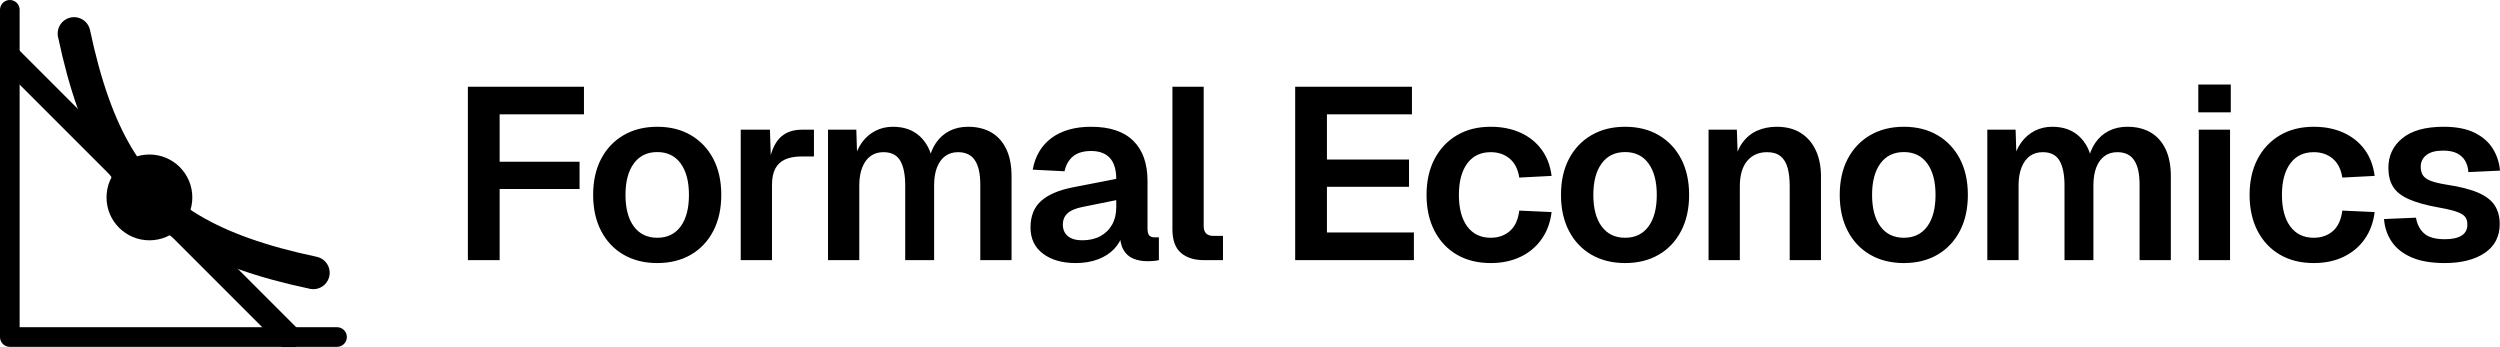
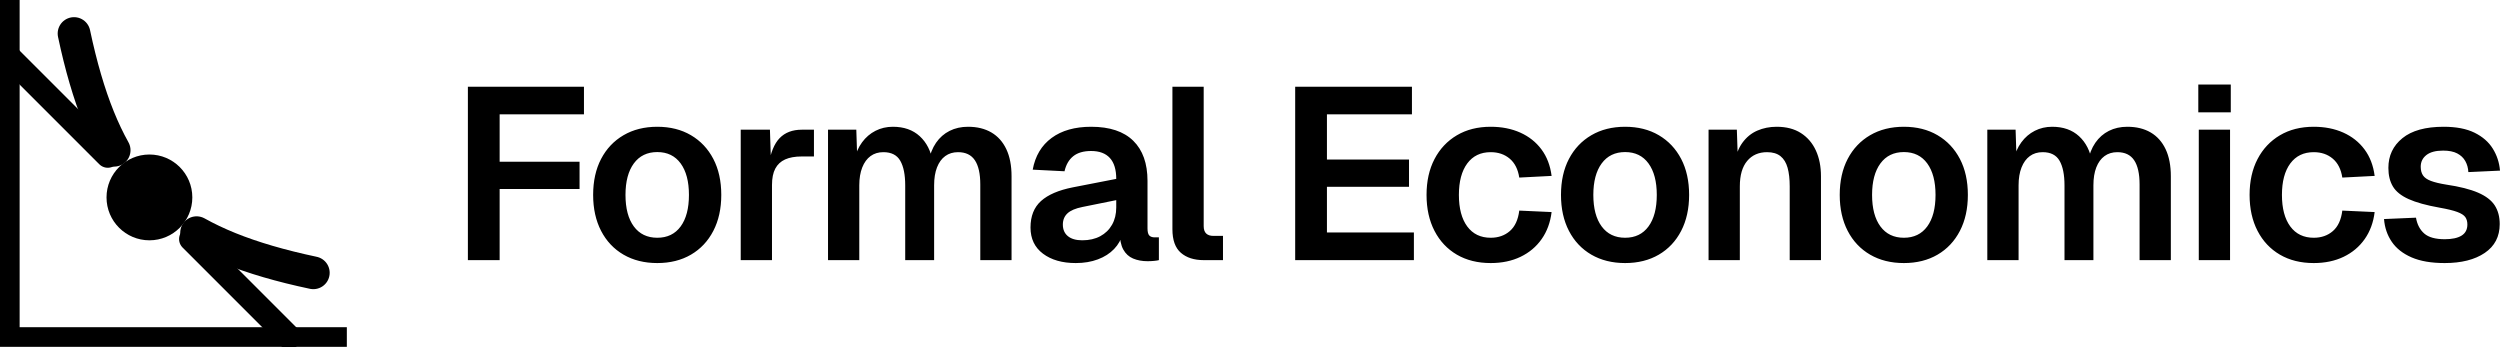
<svg xmlns="http://www.w3.org/2000/svg" viewBox="0 -988.515 9500.295 1318.02" role="img" aria-label="Formal Economics">
  <g transform="translate(-239.012 -1199.896) scale(55.263)">
    <g fill="none" stroke-linecap="round" stroke-linejoin="round">
-       <path d="M5 4.5V27H27.5" stroke="currentColor" stroke-width="1.35" />
-       <path d="M5 7.8L24.2 27" stroke="currentColor" stroke-width="1.65" />
-       <path d="M9.416 6.13C9.797 7.931 10.227 9.5 10.721 10.89C11.214 12.28 11.771 13.491 12.411 14.564C13.05 15.637 13.772 16.572 14.6 17.4C15.428 18.228 16.363 18.95 17.436 19.589C18.509 20.229 19.72 20.786 21.11 21.279C22.5 21.773 24.069 22.203 25.87 22.584" stroke="currentColor" stroke-width="2.25" />
+       <path d="M5 4.5V27H27.5" stroke="currentColor" stroke-width="1.35" stroke-linecap="square" stroke-linejoin="miter" />
+       <path d="M5 7.8L11.736 14.536M17.464 20.264L24.2 27" stroke="currentColor" stroke-width="1.65" />
+       <path d="M9.416 6.13C9.654 7.256 9.912 8.291 10.192 9.248C10.472 10.206 10.774 11.086 11.103 11.9C11.433 12.715 11.788 13.463 12.175 14.156M17.844 19.825C18.537 20.212 19.285 20.567 20.1 20.897C20.914 21.226 21.794 21.528 22.752 21.808C23.709 22.088 24.744 22.346 25.87 22.584" stroke="currentColor" stroke-width="2.25" />
    </g>
    <circle cx="14.6" cy="17.4" r="2.95" fill="currentColor" />
  </g>
  <path transform="translate(1778.02 0)" d="M0 0L0 -659.01L441.094 -659.01L441.094 -553.958L55.156 -553.958L120.677 -621.51L120.677 -319.297L55.156 -373.88L424.375 -373.88L424.375 -270.286L55.156 -270.286L120.677 -324.87L120.677 0ZM0 0M719.738 11.146C670.858 11.146 628.097 0.495 591.457 -20.781C554.842 -42.083 526.431 -72.187 506.248 -111.094C486.092 -150.026 475.988 -195.599 475.988 -247.839C475.988 -300.417 486.092 -346.042 506.248 -384.635C526.431 -423.255 554.842 -453.281 591.457 -474.687C628.097 -496.094 670.858 -506.797 719.738 -506.797C768.618 -506.797 811.3 -496.094 847.733 -474.687C884.191 -453.281 912.498 -423.255 932.681 -384.635C952.837 -346.042 962.915 -300.417 962.915 -247.839C962.915 -195.599 952.837 -150.026 932.681 -111.094C912.498 -72.187 884.191 -42.083 847.733 -20.781C811.3 0.495 768.618 11.146 719.738 11.146ZM719.738 -85.026C757.967 -85.026 787.576 -99.349 808.566 -127.995C829.556 -156.641 840.05 -196.589 840.05 -247.839C840.05 -298.828 829.556 -338.698 808.566 -367.474C787.576 -396.25 757.967 -410.651 719.738 -410.651C681.509 -410.651 651.795 -396.25 630.623 -367.474C609.478 -338.698 598.905 -298.828 598.905 -247.839C598.905 -196.589 609.478 -156.641 630.623 -127.995C651.795 -99.349 681.509 -85.026 719.738 -85.026ZM719.738 -85.026M1036.807 0L1036.807 -495.651L1147.822 -495.651L1152.276 -357.917L1142.64 -360.339C1150.062 -407.865 1164.072 -442.292 1184.671 -463.646C1205.27 -484.974 1233.421 -495.651 1269.046 -495.651L1315.088 -495.651L1315.088 -393.932L1268.864 -393.932C1243.369 -393.932 1222.302 -390.182 1205.661 -382.708C1189.02 -375.208 1176.52 -363.568 1168.161 -347.812C1159.802 -332.031 1155.635 -311.25 1155.635 -285.521L1155.635 0ZM1036.807 0M1368.548 0L1368.548 -495.651L1476.048 -495.651L1479.954 -374.245L1468.079 -379.453C1474.121 -406.172 1484.121 -428.984 1498.053 -447.865C1511.959 -466.719 1528.964 -481.276 1548.99 -491.484C1569.043 -501.693 1591.074 -506.797 1615.084 -506.797C1657.037 -506.797 1691.048 -494.844 1717.089 -470.964C1743.157 -447.083 1759.694 -414.479 1766.751 -373.125L1750.423 -372.943C1755.865 -401.901 1765.423 -426.25 1779.095 -445.99C1792.767 -465.755 1809.954 -480.807 1830.605 -491.198C1851.282 -501.589 1874.615 -506.797 1900.605 -506.797C1935.136 -506.797 1964.72 -499.583 1989.329 -485.182C2013.964 -470.755 2032.897 -449.557 2046.152 -421.589C2059.381 -393.62 2065.996 -359.349 2065.996 -318.75L2065.996 0L1947.194 0L1947.194 -287.552C1947.194 -328.385 1940.319 -359.062 1926.595 -379.531C1912.845 -400.026 1891.569 -410.26 1862.714 -410.26C1843.782 -410.26 1827.558 -405.312 1813.99 -395.417C1800.449 -385.521 1790.032 -371.198 1782.714 -352.448C1775.423 -333.698 1771.751 -310.964 1771.751 -284.219L1771.751 0L1661.881 0L1661.881 -284.219C1661.881 -324.687 1655.631 -355.807 1643.131 -377.578C1630.605 -399.375 1609.199 -410.26 1578.886 -410.26C1559.954 -410.26 1543.704 -405.312 1530.162 -395.417C1516.621 -385.521 1506.1 -371.094 1498.6 -352.161C1491.126 -333.229 1487.376 -310.573 1487.376 -284.219L1487.376 0ZM1368.548 0M2310.112 11.146C2258.627 11.146 2217.091 -0.729 2185.476 -24.505C2153.835 -48.255 2138.028 -81.432 2138.028 -124.01C2138.028 -167.083 2151.335 -200.625 2177.95 -224.635C2204.565 -248.62 2244.903 -265.964 2298.966 -276.615L2463.835 -308.724C2463.835 -343.984 2455.763 -370.469 2439.617 -388.177C2423.445 -405.859 2399.721 -414.714 2368.419 -414.714C2339.565 -414.714 2316.934 -408.125 2300.476 -394.948C2284.018 -381.771 2272.95 -362.682 2267.247 -337.682L2146.388 -343.802C2155.919 -395.911 2179.877 -436.094 2218.315 -464.375C2256.752 -492.656 2306.778 -506.797 2368.419 -506.797C2438.966 -506.797 2492.299 -489.062 2528.445 -453.62C2564.565 -418.151 2582.638 -367.318 2582.638 -301.12L2582.638 -120.469C2582.638 -107.37 2584.903 -98.411 2589.408 -93.646C2593.94 -88.88 2600.841 -86.51 2610.112 -86.51L2625.893 -86.51L2625.893 0C2622.169 1.12 2616.179 2.083 2607.898 2.891C2599.591 3.698 2591.257 4.089 2582.846 4.089C2562.299 4.089 2543.992 0.703 2527.976 -6.042C2511.96 -12.786 2499.487 -24.219 2490.554 -40.365C2481.648 -56.536 2477.195 -78.828 2477.195 -107.292L2487.976 -100.234C2482.638 -78.464 2471.882 -59.115 2455.658 -42.24C2439.46 -25.339 2418.914 -12.214 2394.044 -2.891C2369.148 6.458 2341.179 11.146 2310.112 11.146ZM2334.617 -75.365C2360.971 -75.365 2383.783 -80.547 2403.028 -90.859C2422.273 -101.198 2437.221 -115.755 2447.872 -134.505C2458.523 -153.255 2463.835 -175.13 2463.835 -200.104L2463.835 -227.969L2335.372 -201.979C2309.122 -196.771 2290.164 -188.698 2278.471 -177.76C2266.778 -166.797 2260.945 -152.604 2260.945 -135.13C2260.945 -116.198 2267.351 -101.51 2280.138 -91.068C2292.95 -80.599 2311.101 -75.365 2334.617 -75.365ZM2334.617 -75.365M2796.141 0C2759.735 0 2730.854 -9.271 2709.448 -27.839C2688.016 -46.406 2677.313 -76.25 2677.313 -117.318L2677.313 -659.01L2796.141 -659.01L2796.141 -129.401C2796.141 -116.536 2799.318 -107.083 2805.698 -101.094C2812.052 -95.078 2821.193 -92.083 2833.068 -92.083L2869.474 -92.083L2869.474 0ZM2796.141 0M3143.823 0L3143.823 -659.01L3587.52 -659.01L3587.52 -553.958L3264.5 -553.958L3264.5 -382.24L3576.375 -382.24L3576.375 -278.646L3264.5 -278.646L3264.5 -105.078L3594.942 -105.078L3594.942 0ZM3143.823 0M3886.766 11.146C3837.521 11.146 3794.656 0.495 3758.224 -20.781C3721.766 -42.083 3693.458 -72.187 3673.276 -111.094C3653.12 -150.026 3643.016 -195.599 3643.016 -247.839C3643.016 -300.052 3653.12 -345.469 3673.276 -384.089C3693.458 -422.708 3721.766 -452.812 3758.224 -474.401C3794.656 -495.99 3837.521 -506.797 3886.766 -506.797C3928.719 -506.797 3966.193 -499.401 3999.162 -484.609C4032.156 -469.818 4058.979 -448.568 4079.656 -420.833C4100.307 -393.125 4113.198 -359.505 4118.25 -320.052L3995.359 -313.724C3990.542 -345.286 3978.406 -369.271 3958.979 -385.677C3939.552 -402.057 3915.49 -410.26 3886.766 -410.26C3848.537 -410.26 3818.823 -395.937 3797.651 -367.292C3776.505 -338.646 3765.932 -298.828 3765.932 -247.839C3765.932 -196.589 3776.505 -156.641 3797.651 -127.995C3818.823 -99.349 3848.537 -85.026 3886.766 -85.026C3915.724 -85.026 3939.969 -93.49 3959.526 -110.469C3979.083 -127.422 3991.037 -153.333 3995.359 -188.229L4118.25 -182.656C4113.432 -143.177 4100.828 -108.932 4080.386 -79.922C4059.969 -50.911 4033.276 -28.464 4000.281 -12.63C3967.313 3.229 3929.448 11.146 3886.766 11.146ZM3886.766 11.146M4397.649 11.146C4348.769 11.146 4306.008 0.495 4269.368 -20.781C4232.753 -42.083 4204.342 -72.187 4184.159 -111.094C4164.003 -150.026 4153.899 -195.599 4153.899 -247.839C4153.899 -300.417 4164.003 -346.042 4184.159 -384.635C4204.342 -423.255 4232.753 -453.281 4269.368 -474.687C4306.008 -496.094 4348.769 -506.797 4397.649 -506.797C4446.529 -506.797 4489.212 -496.094 4525.644 -474.687C4562.102 -453.281 4590.409 -423.255 4610.592 -384.635C4630.748 -346.042 4640.826 -300.417 4640.826 -247.839C4640.826 -195.599 4630.748 -150.026 4610.592 -111.094C4590.409 -72.187 4562.102 -42.083 4525.644 -20.781C4489.212 0.495 4446.529 11.146 4397.649 11.146ZM4397.649 -85.026C4435.878 -85.026 4465.488 -99.349 4486.477 -127.995C4507.467 -156.641 4517.962 -196.589 4517.962 -247.839C4517.962 -298.828 4507.467 -338.698 4486.477 -367.474C4465.488 -396.25 4435.878 -410.651 4397.649 -410.651C4359.42 -410.651 4329.706 -396.25 4308.534 -367.474C4287.389 -338.698 4276.816 -298.828 4276.816 -247.839C4276.816 -196.589 4287.389 -156.641 4308.534 -127.995C4329.706 -99.349 4359.42 -85.026 4397.649 -85.026ZM4397.649 -85.026M4714.718 0L4714.718 -495.651L4822.218 -495.651L4826.853 -356.615L4812.374 -362.37C4817.582 -396.901 4827.843 -424.714 4843.181 -445.807C4858.52 -466.927 4877.426 -482.37 4899.9 -492.135C4922.374 -501.901 4946.905 -506.797 4973.52 -506.797C5010.03 -506.797 5040.733 -498.828 5065.681 -482.865C5090.603 -466.901 5109.562 -444.818 5122.478 -416.667C5135.421 -388.516 5141.879 -355.885 5141.879 -318.75L5141.879 0L5023.077 0L5023.077 -280.495C5023.077 -308.359 5020.369 -331.901 5015.004 -351.146C5009.614 -370.391 5000.603 -385.052 4987.999 -395.13C4975.369 -405.234 4958.416 -410.26 4937.114 -410.26C4905.317 -410.26 4880.082 -399.167 4861.463 -376.953C4842.843 -354.74 4833.546 -322.578 4833.546 -280.495L4833.546 0ZM4714.718 0M5456.914 11.146C5408.034 11.146 5365.273 0.495 5328.633 -20.781C5292.018 -42.083 5263.607 -72.187 5243.425 -111.094C5223.268 -150.026 5213.164 -195.599 5213.164 -247.839C5213.164 -300.417 5223.268 -346.042 5243.425 -384.635C5263.607 -423.255 5292.018 -453.281 5328.633 -474.687C5365.273 -496.094 5408.034 -506.797 5456.914 -506.797C5505.794 -506.797 5548.477 -496.094 5584.909 -474.687C5621.367 -453.281 5649.675 -423.255 5669.857 -384.635C5690.013 -346.042 5700.091 -300.417 5700.091 -247.839C5700.091 -195.599 5690.013 -150.026 5669.857 -111.094C5649.675 -72.187 5621.367 -42.083 5584.909 -20.781C5548.477 0.495 5505.794 11.146 5456.914 11.146ZM5456.914 -85.026C5495.143 -85.026 5524.753 -99.349 5545.742 -127.995C5566.732 -156.641 5577.227 -196.589 5577.227 -247.839C5577.227 -298.828 5566.732 -338.698 5545.742 -367.474C5524.753 -396.25 5495.143 -410.651 5456.914 -410.651C5418.685 -410.651 5388.971 -396.25 5367.8 -367.474C5346.654 -338.698 5336.081 -298.828 5336.081 -247.839C5336.081 -196.589 5346.654 -156.641 5367.8 -127.995C5388.971 -99.349 5418.685 -85.026 5456.914 -85.026ZM5456.914 -85.026M5773.983 0L5773.983 -495.651L5881.483 -495.651L5885.389 -374.245L5873.514 -379.453C5879.556 -406.172 5889.556 -428.984 5903.488 -447.865C5917.394 -466.719 5934.4 -481.276 5954.426 -491.484C5974.478 -501.693 5996.509 -506.797 6020.519 -506.797C6062.472 -506.797 6096.483 -494.844 6122.525 -470.964C6148.592 -447.083 6165.129 -414.479 6172.186 -373.125L6155.858 -372.943C6161.301 -401.901 6170.858 -426.25 6184.53 -445.99C6198.202 -465.755 6215.389 -480.807 6236.04 -491.198C6256.717 -501.589 6280.051 -506.797 6306.04 -506.797C6340.571 -506.797 6370.155 -499.583 6394.764 -485.182C6419.4 -470.755 6438.332 -449.557 6451.587 -421.589C6464.816 -393.62 6471.431 -359.349 6471.431 -318.75L6471.431 0L6352.629 0L6352.629 -287.552C6352.629 -328.385 6345.754 -359.062 6332.03 -379.531C6318.28 -400.026 6297.004 -410.26 6268.15 -410.26C6249.217 -410.26 6232.993 -405.312 6219.426 -395.417C6205.884 -385.521 6195.467 -371.198 6188.15 -352.448C6180.858 -333.698 6177.186 -310.964 6177.186 -284.219L6177.186 0L6067.316 0L6067.316 -284.219C6067.316 -324.687 6061.066 -355.807 6048.566 -377.578C6036.04 -399.375 6014.634 -410.26 5984.321 -410.26C5965.389 -410.26 5949.139 -405.312 5935.597 -395.417C5922.056 -385.521 5911.535 -371.094 5904.035 -352.161C5896.561 -333.229 5892.811 -310.573 5892.811 -284.219L5892.811 0ZM5773.983 0M6577.627 0L6577.627 -495.651L6696.429 -495.651L6696.429 0ZM6575.778 -561.562L6575.778 -667.37L6699.215 -667.37L6699.215 -561.562ZM6575.778 -561.562M7014.438 11.146C6965.193 11.146 6922.329 0.495 6885.897 -20.781C6849.438 -42.083 6821.131 -72.187 6800.949 -111.094C6780.792 -150.026 6770.688 -195.599 6770.688 -247.839C6770.688 -300.052 6780.792 -345.469 6800.949 -384.089C6821.131 -422.708 6849.438 -452.812 6885.897 -474.401C6922.329 -495.99 6965.193 -506.797 7014.438 -506.797C7056.391 -506.797 7093.865 -499.401 7126.834 -484.609C7159.829 -469.818 7186.652 -448.568 7207.329 -420.833C7227.98 -393.125 7240.871 -359.505 7245.923 -320.052L7123.032 -313.724C7118.214 -345.286 7106.079 -369.271 7086.652 -385.677C7067.225 -402.057 7043.162 -410.26 7014.438 -410.26C6976.209 -410.26 6946.496 -395.937 6925.324 -367.292C6904.178 -338.646 6893.605 -298.828 6893.605 -247.839C6893.605 -196.589 6904.178 -156.641 6925.324 -127.995C6946.496 -99.349 6976.209 -85.026 7014.438 -85.026C7043.397 -85.026 7067.641 -93.49 7087.199 -110.469C7106.756 -127.422 7118.709 -153.333 7123.032 -188.229L7245.923 -182.656C7241.105 -143.177 7228.501 -108.932 7208.058 -79.922C7187.641 -50.911 7160.949 -28.464 7127.954 -12.63C7094.985 3.229 7057.121 11.146 7014.438 11.146ZM7014.438 11.146M7511.962 11.146C7461.337 11.146 7419.462 3.958 7386.363 -10.391C7353.264 -24.766 7328.134 -44.531 7310.999 -69.714C7293.863 -94.896 7284.046 -123.698 7281.572 -156.12L7402.978 -161.328C7407.431 -135.573 7417.926 -115.495 7434.462 -101.068C7450.973 -86.667 7476.936 -79.453 7512.327 -79.453C7540.035 -79.453 7561.311 -83.984 7576.103 -93.099C7590.895 -102.187 7598.291 -116.328 7598.291 -135.521C7598.291 -146.771 7595.66 -156.12 7590.4 -163.542C7585.139 -170.99 7574.905 -177.5 7559.671 -183.151C7544.436 -188.776 7522.093 -194.193 7492.639 -199.375C7442.639 -208.281 7403.473 -219.115 7375.139 -231.875C7346.806 -244.609 7326.884 -260.573 7315.374 -279.766C7303.863 -298.958 7298.108 -322.526 7298.108 -350.495C7298.108 -396.901 7315.895 -434.557 7351.468 -463.437C7387.041 -492.344 7439.254 -506.797 7508.056 -506.797C7555.843 -506.797 7594.983 -499.271 7625.478 -484.245C7655.973 -469.219 7679.098 -449.062 7694.801 -423.828C7710.53 -398.568 7719.697 -370.651 7722.275 -340.104L7601.988 -334.531C7601.259 -350 7597.405 -363.932 7590.478 -376.302C7583.551 -388.672 7573.264 -398.411 7559.671 -405.547C7546.051 -412.656 7528.238 -416.198 7506.207 -416.198C7478.108 -416.198 7456.884 -410.573 7442.535 -399.323C7428.186 -388.047 7420.999 -373.255 7420.999 -354.948C7420.999 -341.589 7423.863 -330.599 7429.619 -321.979C7435.374 -313.385 7445.4 -306.406 7459.697 -301.016C7473.994 -295.625 7493.395 -290.964 7517.9 -287.005C7568.889 -279.453 7609.228 -269.245 7638.942 -256.38C7668.629 -243.516 7689.775 -227.318 7702.327 -207.839C7714.879 -188.333 7721.181 -164.74 7721.181 -137.005C7721.181 -89.609 7702.197 -53.073 7664.28 -27.37C7626.337 -1.693 7575.582 11.146 7511.962 11.146ZM7511.962 11.146" fill="currentColor" />
</svg>
